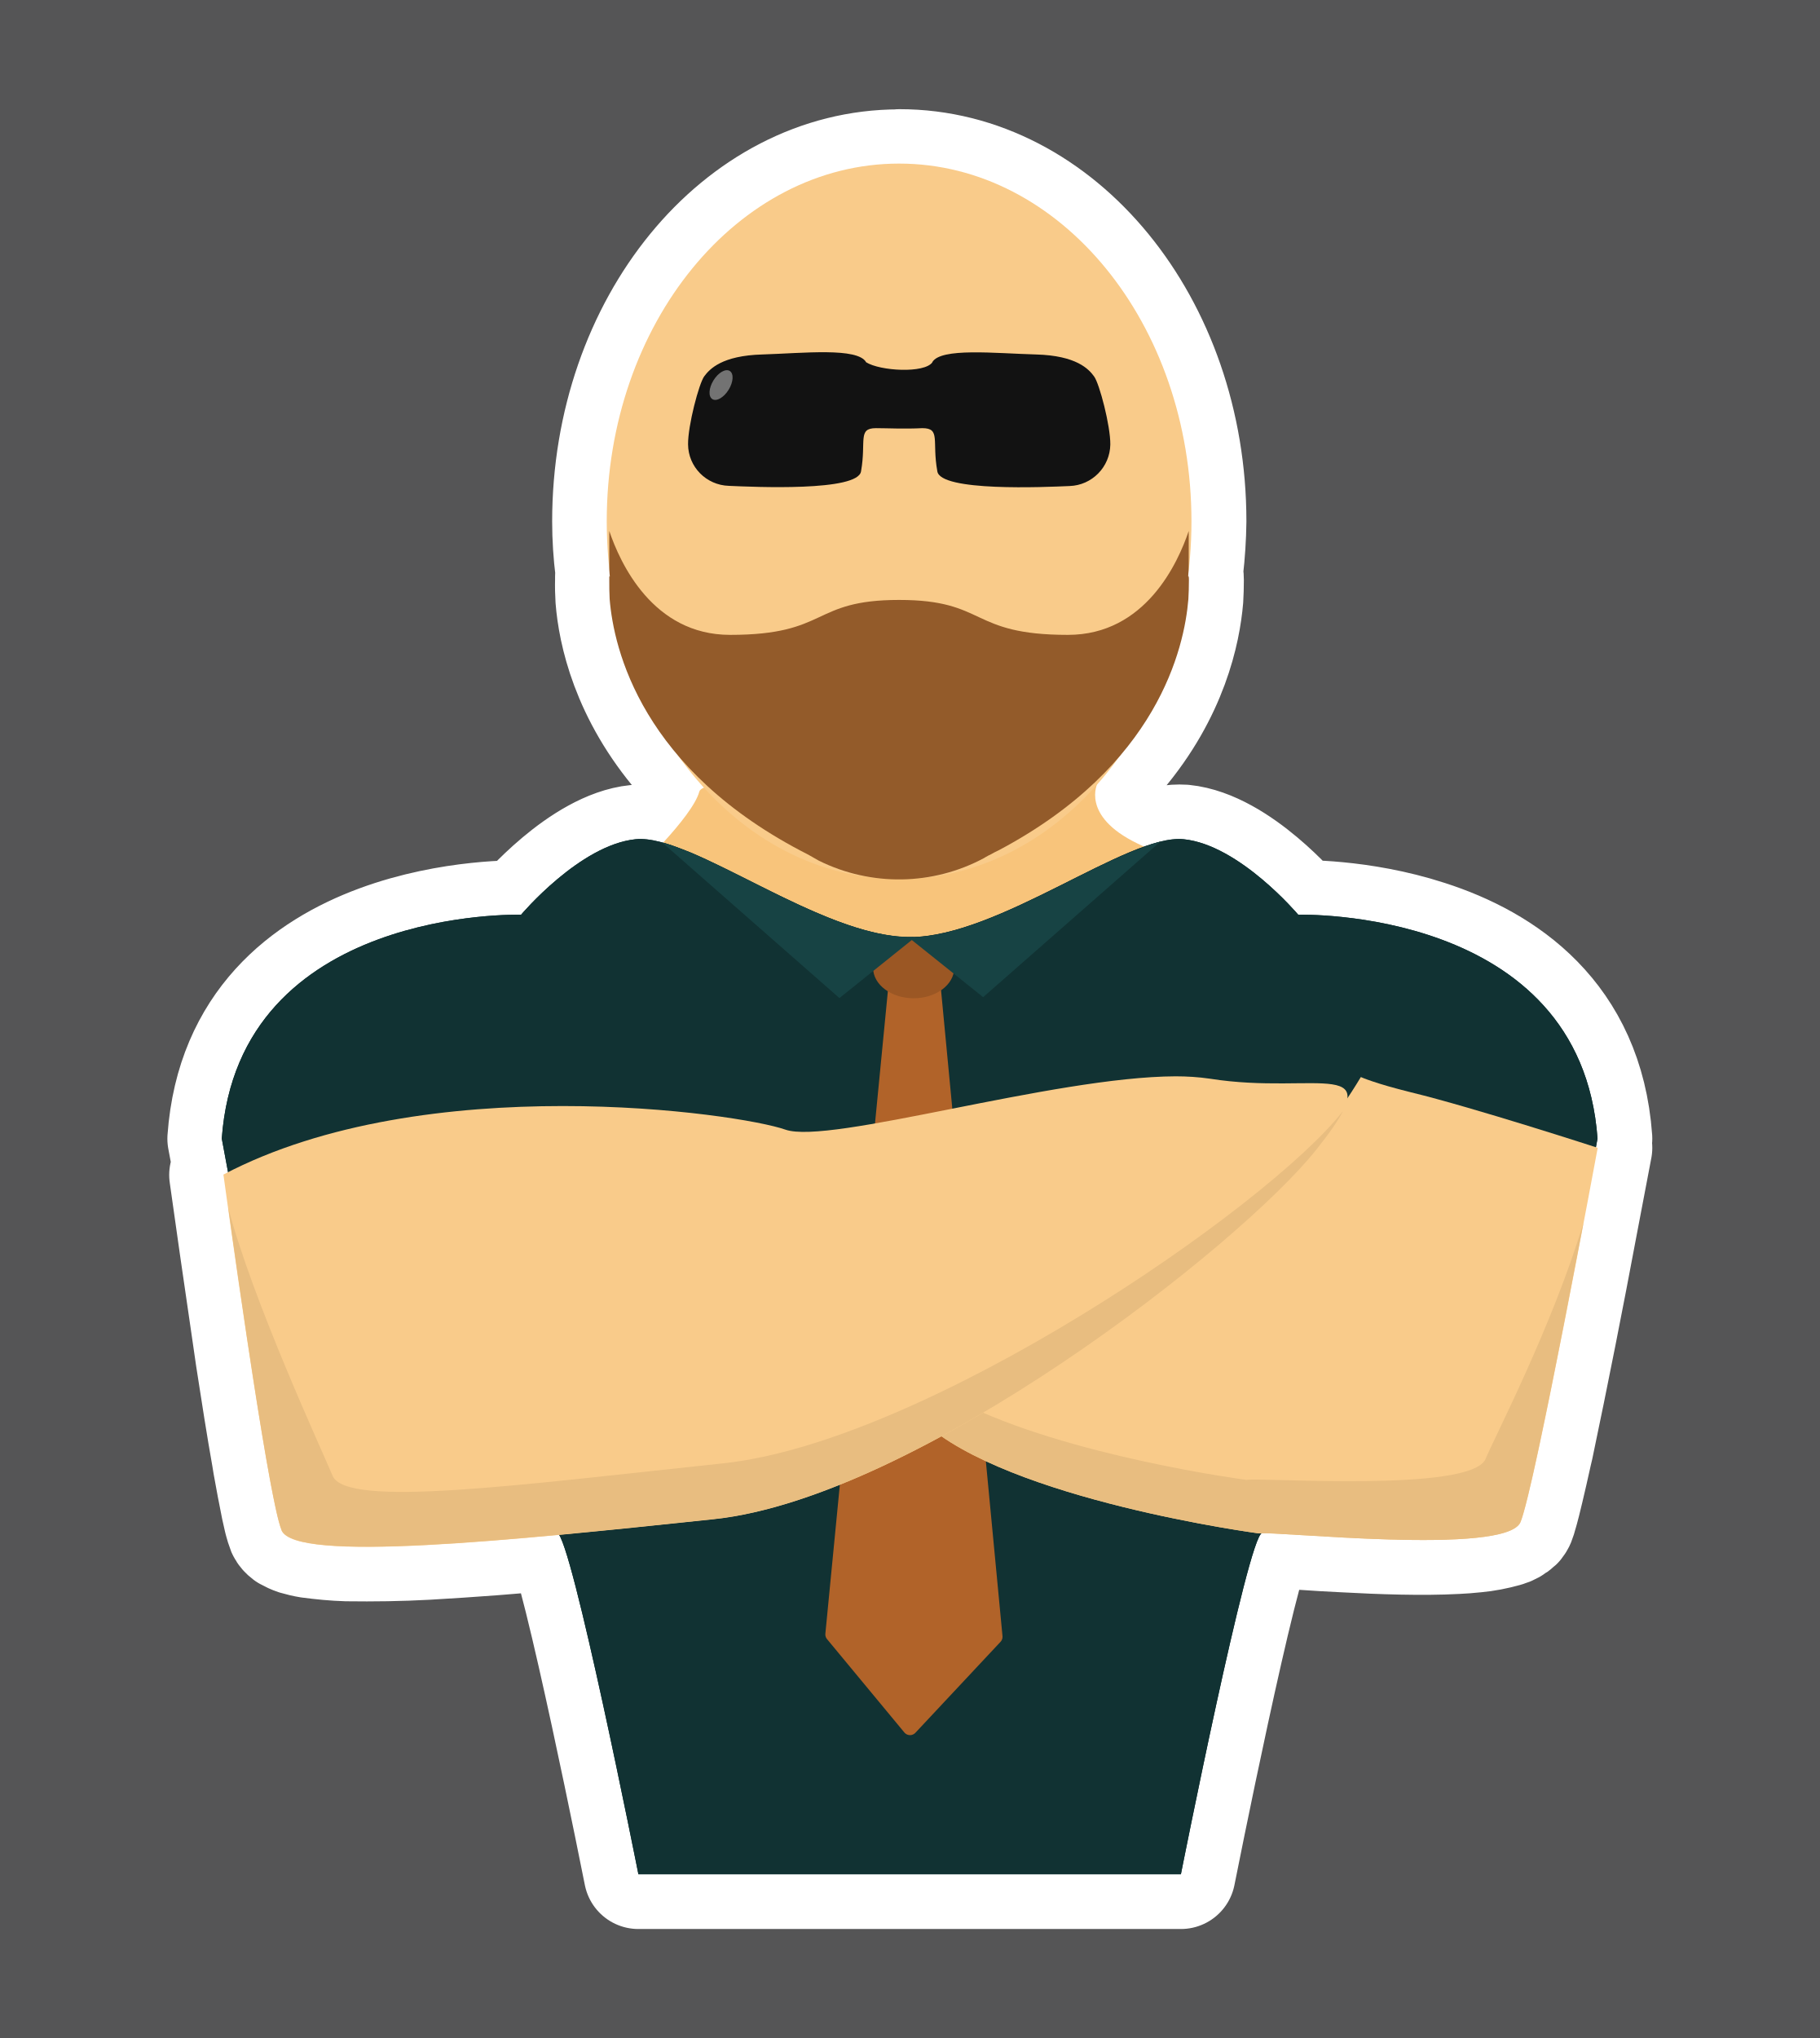
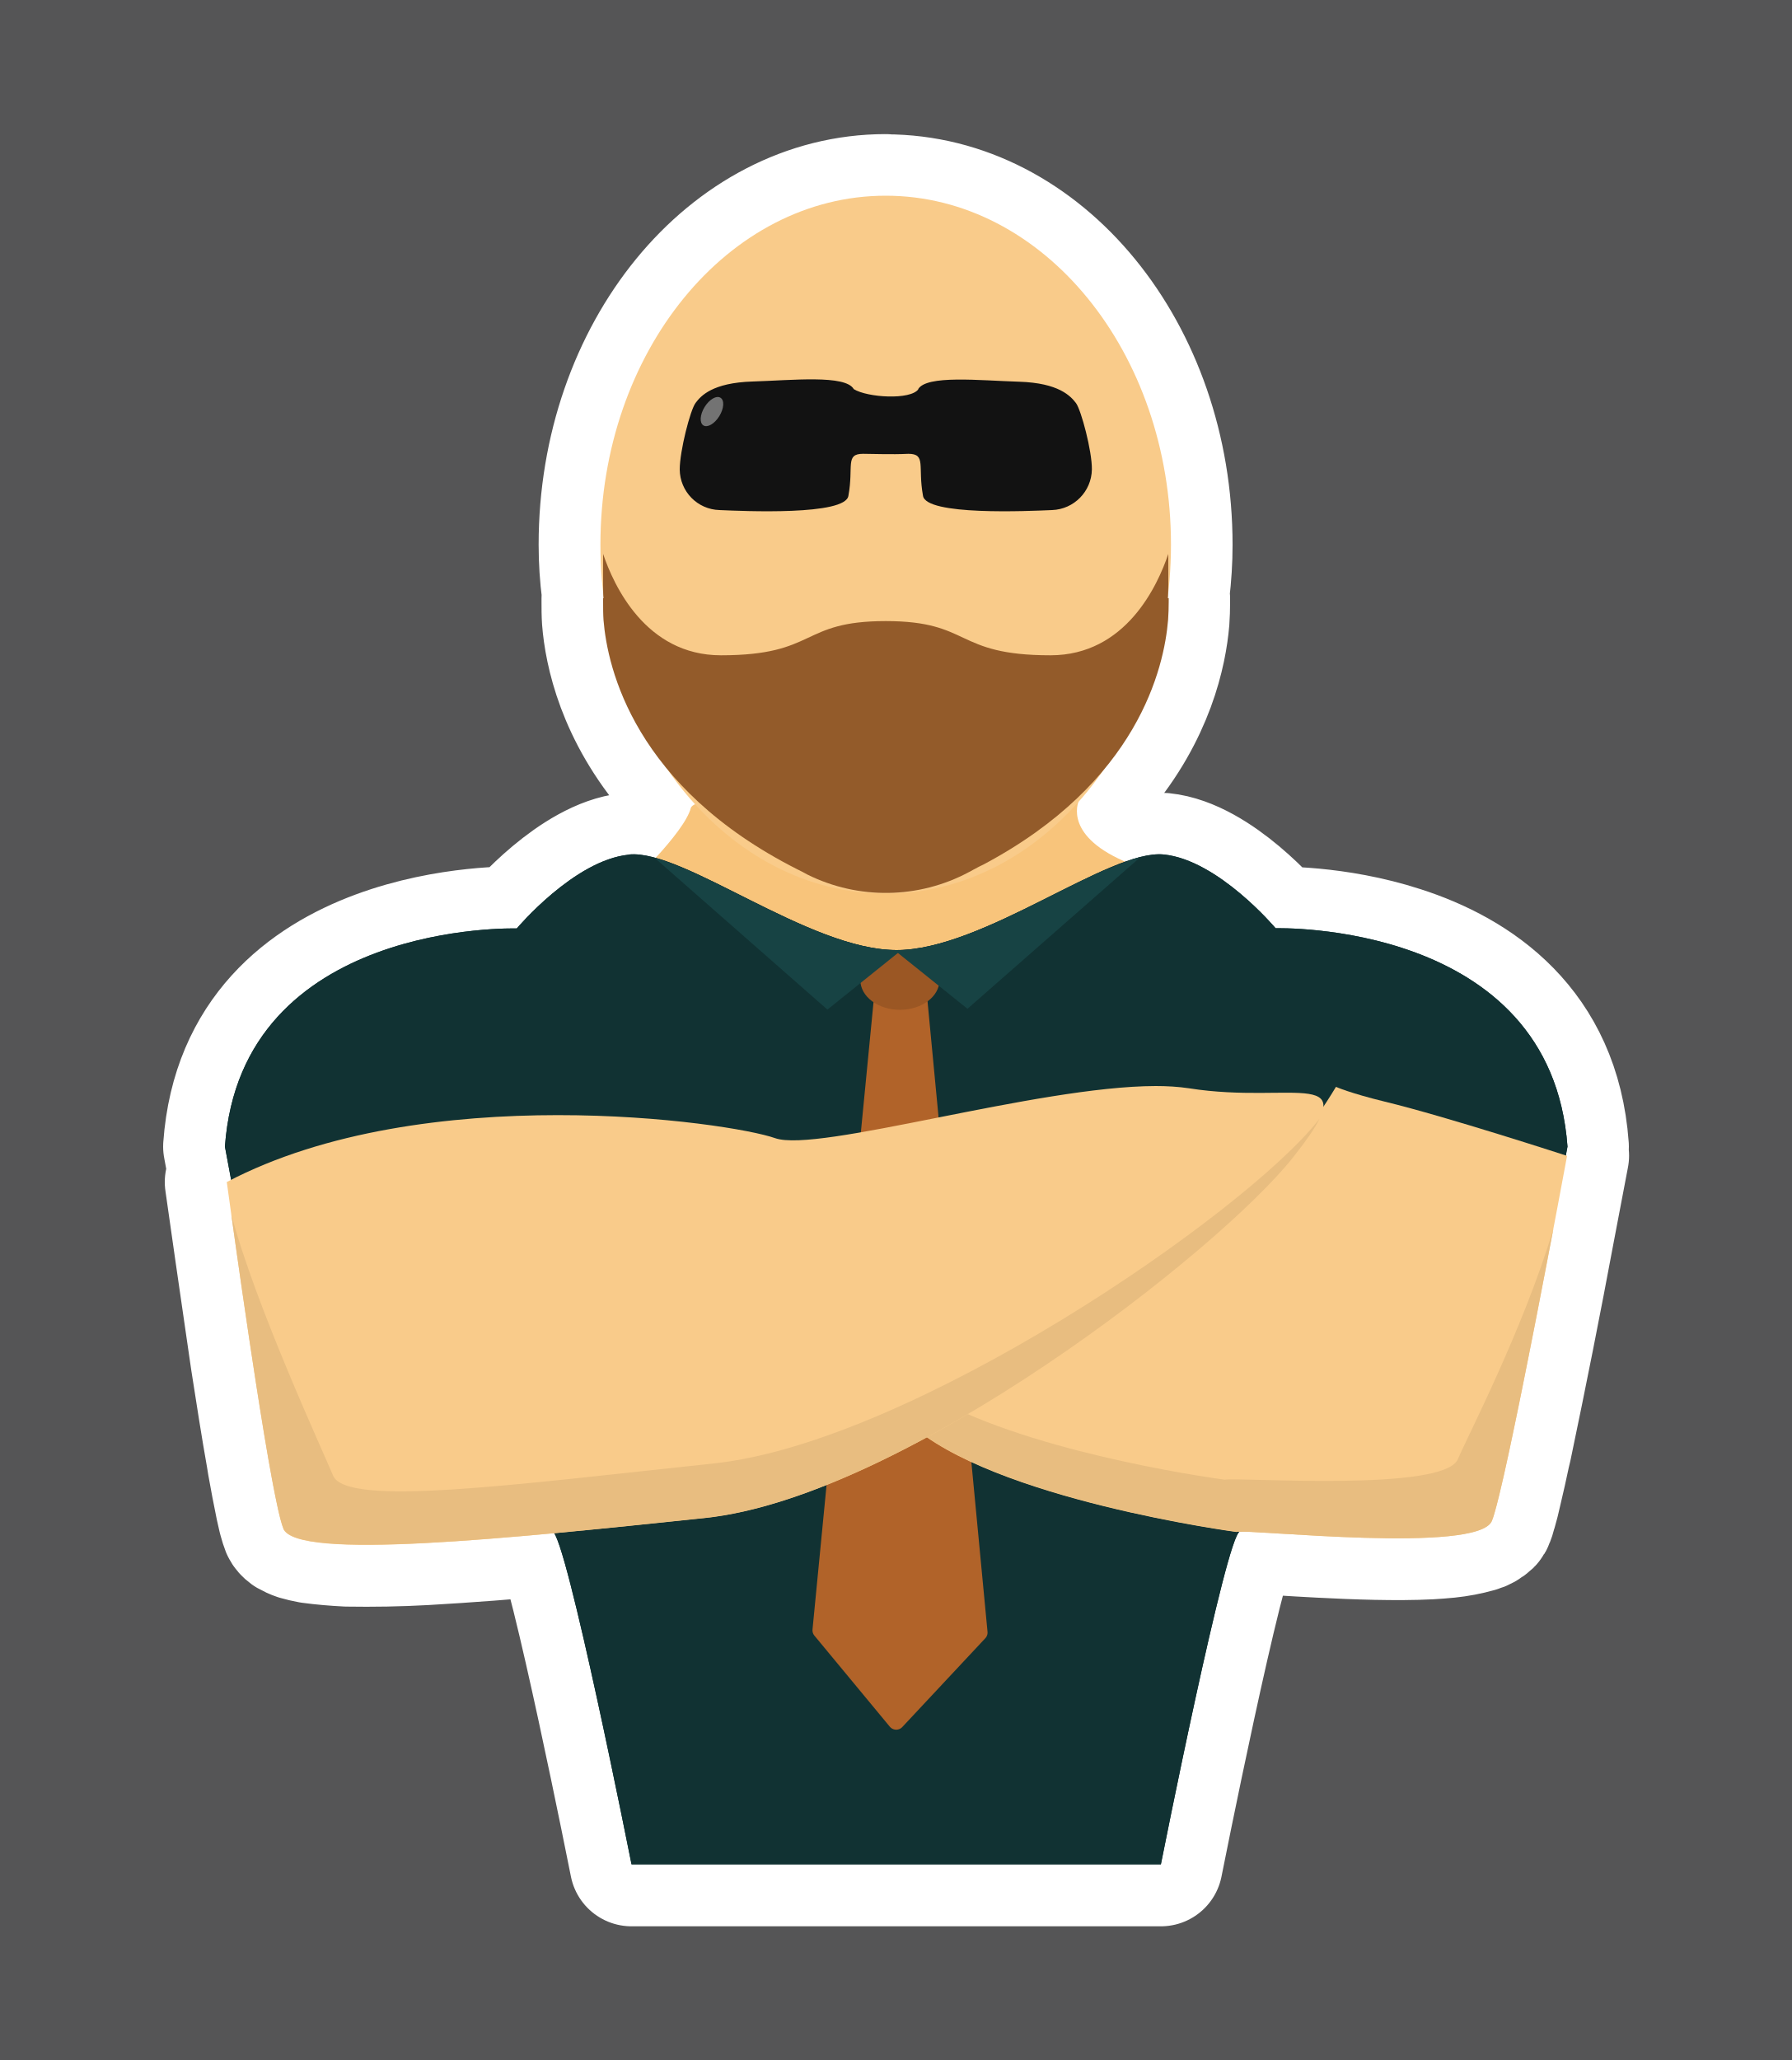
- <svg xmlns="http://www.w3.org/2000/svg" width="100" height="112" viewBox="0 0 100 112">
-   <g id="Aufstellung">
-     <rect id="Hintergrund" x="-6" y="0" width="112" height="112" rx="6" ry="6" fill="#555556" />
+ <svg xmlns="http://www.w3.org/2000/svg" width="87" height="100" viewBox="0 0 87 100">
+   <g id="Hintergrund">
+     <rect id="Hintergrund-2" data-name="Hintergrund" width="87" height="100" fill="#555556" />
  </g>
  <g id="bodyguard">
-     <path d="M49.42,9.01c-8.88,0-16.07,8.79-16.07,19.65h0c0,.9.06,1.8.17,2.69,0,.11,0,.23.02.34h-.03v.2c-.01.35,0,.7.02,1.04.14,1.78.84,5.22,3.84,8.69.42.59.87,1.14,1.34,1.67-.14.06-.24.14-.26.21-.2.73-1.13,1.88-2,2.83-.49-.16-1-.22-1.5-.2-3.07.31-6.3,4.15-6.3,4.15,0,0-15.53-.46-16.45,12.3l.35,1.87-.25.12c.38,2.69.76,5.38,1.16,8.07l.29,2c.3,1.94.59,3.8.88,5.43l.07.43c.14.79.29,1.58.45,2.37l.14.62.03.12c.06.21.11.39.16.51.05.11.14.21.26.3.16.09.33.17.51.23.24.07.49.13.74.17.69.09,1.38.16,2.08.18,1.46.02,2.92,0,4.38-.08,2.44-.14,4.87-.32,7.29-.56.94,1.46,4.35,18.65,4.35,18.65h29.82s3.46-17.46,4.37-18.69c.02-.02.04-.04.06-.05.14,0,.35,0,.67.02l1.66.09c.67.05,1.42.09,2.22.13,2,.11,4.3.19,6.16.09.37-.02.72-.04,1.06-.08.56-.05,1.11-.16,1.65-.31.26-.07.51-.21.7-.39.04-.05.08-.11.11-.17.06-.15.11-.31.15-.47l.06-.21.1-.38.18-.74c.14-.57.28-1.22.45-1.97l.08-.34c.86-4.09,1.67-8.2,2.44-12.31l.79-4.15-.09-.03.09-.48c-.49-6.78-5.09-9.83-9.32-11.19-3.72-1.21-7.13-1.11-7.13-1.11,0,0-3.22-3.84-6.3-4.15-.32-.02-.65,0-.96.06-.12.02-.23.05-.35.08-.15.04-.3.09-.45.14h-.01l-.38.12-.4-.19c-2.73-1.32-2.35-2.86-2.21-3.23.45-.5.87-1.03,1.27-1.58,2.93-3.44,3.61-6.84,3.76-8.61.02-.34.03-.68.03-1.03,0-.13-.01-.2-.01-.2h-.03c0-.12,0-.24.01-.37.1-.88.16-1.77.17-2.66,0-10.85-7.2-19.65-16.07-19.65h0Z" fill="#f8c47b" stroke="#fff" stroke-linejoin="round" stroke-width="6" />
-     <g>
-       <path d="M34.84,47.95s3.22-3.03,3.6-4.45c.38-1.42,21.89-.47,21.89-.47,0,0-.95,1.8,2.18,3.32s5.5,2.08,5.5,2.08l-21.32,13.46-12.22-13.74.38-.19Z" fill="#f8c47b" />
-       <path d="M34.94,46.12c-3.07.31-6.3,4.15-6.3,4.15,0,0-15.52-.46-16.45,12.3,0,0,3.54,19.22,4.3,21.06.77,1.85,13.37.46,14.14.62.77.15,4.46,18.75,4.46,18.75h29.82s3.69-18.6,4.46-18.75c.77-.15,13.37,1.23,14.14-.62s4.3-21.06,4.3-21.06c-.92-12.76-16.45-12.3-16.45-12.3,0,0-3.23-3.84-6.3-4.15s-10.15,5.38-15.06,5.38-11.99-5.69-15.06-5.38h0Z" fill="#113233" fill-rule="evenodd" />
-       <ellipse cx="49.42" cy="28.65" rx="16.07" ry="19.66" fill="#f9cb8a" />
-       <path d="M51.24,19.91c.46-.82,3.46-.49,5.7-.43s2.91.81,3.2,1.21c.29.39.9,2.71.89,3.74-.02,1.24-1.01,2.24-2.24,2.28-1.34.06-7.14.32-7.27-.82-.3-1.65.2-2.36-.82-2.36-.98.05-1.95,0-2.55,0-1.02,0-.53.71-.82,2.36-.13,1.14-5.93.87-7.27.81-1.24-.04-2.23-1.04-2.24-2.28-.01-1.03.6-3.35.89-3.74.29-.39.96-1.14,3.2-1.2,2.24-.07,5.24-.4,5.7.43.77.48,3.2.62,3.64,0h0Z" fill="#121212" fill-rule="evenodd" />
-       <ellipse cx="39.63" cy="21.16" rx=".91" ry=".49" transform="translate(.83 43.8) rotate(-58.36)" fill="#737373" />
-       <path d="M34.94,46.12c-3.07.31-6.3,4.15-6.3,4.15,0,0-15.52-.46-16.45,12.3,0,0,3.54,19.22,4.3,21.06.77,1.85,13.37.46,14.14.62.77.15,4.46,18.75,4.46,18.75h29.82s3.69-18.6,4.46-18.75c.77-.15,13.37,1.23,14.14-.62s4.3-21.06,4.3-21.06c-.92-12.76-16.45-12.3-16.45-12.3,0,0-3.23-3.84-6.3-4.15s-10.15,5.38-15.06,5.38-11.99-5.69-15.06-5.38h0Z" fill="#113233" fill-rule="evenodd" />
-       <path d="M49.23,54.26l-3.46,35.56,4.25,5.13,4.68-5-3.4-35.73-2.07.05Z" fill="#b16329" stroke="#b16329" stroke-linejoin="round" stroke-width=".81" />
-       <path d="M69.21,84.27c.79-.15,13.59,1.25,14.37-.62s4.24-20.57,4.24-20.57c0,0-6.8-2.21-10.26-3.05-1.99-.49-2.76-.84-2.76-.84-5.38,8.96-15.03,14.04-24.08,18.93,4.69,4.32,18.48,6.15,18.48,6.15h0Z" fill="#f9cb8a" />
-       <path d="M87.03,67.22c-1.72,5.7-4.89,11.78-5.37,12.95-.78,1.87-12.35,1.01-13.14,1.16,0,0-9.89-1.3-15.78-4.3l-2.02,1.09c4.69,4.32,18.48,6.15,18.48,6.15.79-.15,13.59,1.25,14.37-.62.55-1.32,2.39-10.83,3.46-16.42h0Z" fill="#e8bd80" />
-       <path d="M15.47,84.1c.75,1.8,12.58.57,23.76-.61,11.18-1.18,28.91-15,33.12-20.31,4.21-5.31.08-2.96-5.85-3.9-.62-.09-1.25-.13-1.88-.13-6.71.02-19.04,3.78-21.45,2.93-2.58-.91-19.78-3.37-30.89,2.47,0,0,2.41,17.66,3.19,19.53h0Z" fill="#f9cb8a" fill-rule="evenodd" />
-       <path d="M73.84,61.03l-.06.08c-4.21,5.31-22.86,18.13-34.04,19.31-11.18,1.18-20.71,2.48-21.46.68-.56-1.35-4.39-9.6-5.73-14.71.57,4.09,2.28,16.14,2.93,17.7.75,1.8,12.58.57,23.76-.61s28.91-15,33.12-20.31c.75-.94,1.22-1.63,1.48-2.15h0Z" fill="#e8bd80" fill-rule="evenodd" />
-       <path d="M65.34,31.68h-.03c.02-.24.03-.48.03-.72v-1.78c-.59,1.75-2.38,5.71-6.64,5.71-5.46,0-4.42-1.92-9.28-1.92s-3.83,1.92-9.29,1.92c-4.25,0-6.05-3.96-6.64-5.71v1.78c0,.24,0,.48.03.72h-.03v.2c0,.35,0,.7.02,1.04.22,2.73,1.74,9.4,10.92,14.05l.07.04s.09.05.16.09l.05.03c.08.05.18.1.3.17,2.87,1.42,6.25,1.37,9.07-.14l.05-.03.05-.03c.07-.04.12-.07.16-.09l.07-.03c.18-.1.34-.19.5-.26,8.73-4.63,10.19-11.11,10.41-13.79.02-.34.03-.68.03-1.04,0-.07,0-.13-.01-.2" fill="#935b2a" />
-       <ellipse cx="50.22" cy="53.19" rx="2.23" ry="1.67" fill="#9b5724" />
-       <path d="M36.41,46.31l9.73,8.54,4.14-3.32-.1-.04c-.06,0-.12,0-.18,0-3.65,0-8.48-3.12-11.98-4.62l-1.17-.44c-.15-.05-.29-.09-.44-.13h0Z" fill="#174344" />
-       <path d="M63.75,46.26c-.15.04-.31.09-.46.14l-1.46.56c-3.49,1.51-8.23,4.55-11.82,4.55h-.08s4.11,3.29,4.11,3.29l9.72-8.53Z" fill="#174344" />
-     </g>
+     <path d="M43,9.51c-7.65,0-13.85,7.58-13.85,16.93h0c0,.78.05,1.55.15,2.32,0,.1,0,.2.01.29h-.02v.17c0,.3,0,.6.02.89.12,1.53.72,4.5,3.31,7.49.36.51.75.99,1.16,1.44-.12.06-.21.12-.23.18-.17.63-.98,1.62-1.73,2.44-.42-.13-.86-.19-1.3-.17-2.65.27-5.43,3.57-5.43,3.57,0,0-13.38-.39-14.17,10.6l.3,1.61-.22.11c.33,2.32.66,4.63,1,6.95l.25,1.72c.26,1.67.51,3.28.76,4.68l.06.37c.12.68.25,1.36.39,2.04l.12.53.03.11c.05.18.1.34.14.44.04.09.12.18.23.26.14.08.29.15.44.2.21.06.42.11.64.15.59.08,1.19.13,1.79.16,1.26.02,2.52,0,3.77-.07,2.1-.12,4.19-.28,6.29-.48.81,1.25,3.75,16.07,3.75,16.07h25.7s2.98-15.04,3.77-16.1c.01-.02.03-.04.06-.05.12,0,.3,0,.57.01l1.43.08c.57.04,1.22.07,1.91.11,1.73.09,3.71.16,5.31.08.32-.02.62-.04.91-.07.48-.05.96-.14,1.42-.27.23-.06.44-.18.61-.34.04-.04.07-.09.09-.15.05-.13.1-.27.13-.4l.05-.18.09-.33.15-.64c.12-.49.24-1.05.38-1.7l.07-.29c.74-3.53,1.44-7.06,2.1-10.6l.68-3.57-.08-.03.07-.41c-.42-5.84-4.39-8.47-8.03-9.64-3.2-1.04-6.15-.95-6.15-.95,0,0-2.78-3.31-5.43-3.58-.28-.02-.56,0-.83.06-.1.02-.2.04-.3.07-.13.03-.26.07-.39.12h0l-.33.1-.35-.16c-2.35-1.14-2.03-2.47-1.91-2.78.38-.43.75-.88,1.09-1.36,2.52-2.96,3.11-5.89,3.24-7.42.02-.29.03-.59.03-.89,0-.11,0-.17,0-.17h-.02c0-.1,0-.21,0-.32.09-.76.14-1.52.14-2.29,0-9.35-6.2-16.93-13.85-16.93h0Z" fill="#f8c47b" stroke="#fff" stroke-linejoin="round" stroke-width="6" />
+     <path d="M30.44,43.06s2.78-2.61,3.1-3.84c.33-1.22,18.86-.41,18.86-.41,0,0-.82,1.55,1.88,2.86s4.74,1.8,4.74,1.8l-18.37,11.6-10.53-11.84.33-.16Z" fill="#f8c47b" />
+     <path d="M30.52,41.49c-2.65.27-5.43,3.58-5.43,3.58,0,0-13.38-.4-14.17,10.59,0,0,3.05,16.56,3.71,18.15.66,1.59,11.52.4,12.19.53.66.13,3.84,16.16,3.84,16.16h25.7s3.18-16.03,3.84-16.16c.66-.13,11.52,1.06,12.19-.53s3.71-18.15,3.71-18.15c-.8-10.99-14.17-10.6-14.17-10.6,0,0-2.78-3.31-5.43-3.58s-8.74,4.64-12.98,4.64-10.33-4.9-12.98-4.64h0Z" fill="#113233" fill-rule="evenodd" />
+     <ellipse cx="43" cy="26.44" rx="13.85" ry="16.94" fill="#f9cb8a" />
+     <path d="M44.57,18.9c.4-.71,2.98-.43,4.91-.37s2.5.7,2.76,1.04c.25.34.78,2.33.77,3.22-.02,1.07-.87,1.93-1.93,1.97-1.16.05-6.15.28-6.27-.7-.26-1.42.17-2.03-.71-2.03-.85.04-1.68,0-2.2,0-.88,0-.45.61-.71,2.03-.12.98-5.11.75-6.26.7-1.07-.03-1.92-.9-1.93-1.97,0-.89.51-2.89.77-3.23.25-.34.82-.98,2.76-1.04,1.93-.06,4.52-.34,4.92.37.66.41,2.76.54,3.14,0h0Z" fill="#121212" fill-rule="evenodd" />
+     <ellipse cx="34.57" cy="19.98" rx=".79" ry=".42" transform="translate(-.58 38.93) rotate(-58.36)" fill="#737373" />
+     <path d="M30.52,41.49c-2.65.27-5.43,3.58-5.43,3.58,0,0-13.38-.4-14.17,10.59,0,0,3.05,16.56,3.71,18.15.66,1.59,11.52.4,12.19.53.66.13,3.84,16.16,3.84,16.16h25.7s3.18-16.03,3.84-16.16c.66-.13,11.52,1.06,12.19-.53s3.71-18.15,3.71-18.15c-.8-10.99-14.17-10.6-14.17-10.6,0,0-2.78-3.31-5.43-3.58s-8.74,4.64-12.98,4.64-10.33-4.9-12.98-4.64h0Z" fill="#113233" fill-rule="evenodd" />
+     <path d="M42.83,48.5l-2.98,30.64,3.66,4.42,4.03-4.31-2.93-30.79-1.78.04Z" fill="#b16329" stroke="#b16329" stroke-linejoin="round" stroke-width=".81" />
+     <path d="M60.05,74.36c.68-.13,11.71,1.08,12.38-.53s3.65-17.72,3.65-17.72c0,0-5.86-1.91-8.84-2.63-1.72-.42-2.38-.72-2.38-.72-4.64,7.72-12.95,12.09-20.75,16.31,4.04,3.72,15.93,5.3,15.93,5.3h0Z" fill="#f9cb8a" />
+     <path d="M75.41,59.67c-1.48,4.91-4.21,10.15-4.63,11.16-.67,1.61-10.64.87-11.32,1,0,0-8.53-1.12-13.6-3.71l-1.74.94c4.04,3.72,15.93,5.3,15.93,5.3.68-.13,11.71,1.08,12.38-.53.47-1.14,2.06-9.33,2.98-14.15h0Z" fill="#e8bd80" />
+     <path d="M13.75,74.21c.65,1.55,10.84.49,20.48-.52,9.64-1.02,24.91-12.93,28.54-17.5,3.63-4.57.07-2.55-5.04-3.36-.54-.08-1.08-.11-1.62-.11-5.78.01-16.41,3.26-18.48,2.53-2.23-.79-17.05-2.9-26.62,2.13,0,0,2.07,15.22,2.75,16.83h0Z" fill="#f9cb8a" fill-rule="evenodd" />
+     <path d="M64.04,54.33l-.05.07c-3.63,4.57-19.7,15.62-29.33,16.64-9.64,1.02-17.84,2.14-18.49.59-.48-1.16-3.78-8.28-4.94-12.68.49,3.53,1.96,13.91,2.53,15.25.65,1.55,10.84.5,20.48-.52,9.64-1.02,24.91-12.92,28.54-17.5.64-.81,1.05-1.4,1.27-1.85h0Z" fill="#e8bd80" fill-rule="evenodd" />
+     <path d="M56.72,29.04h-.02c.01-.21.02-.41.02-.62v-1.53c-.51,1.51-2.05,4.92-5.72,4.92-4.7,0-3.81-1.66-8-1.66s-3.3,1.66-8,1.66c-3.66,0-5.21-3.41-5.72-4.92v1.53c0,.21,0,.41.02.62h-.02v.17c0,.3,0,.6.02.89.19,2.35,1.5,8.1,9.41,12.1l.06.03s.08.04.14.07l.04.02c.07.04.16.09.26.14,2.47,1.22,5.38,1.18,7.82-.12l.04-.02.04-.02c.06-.03.11-.06.14-.08l.06-.03c.15-.08.29-.16.43-.22,7.52-3.99,8.78-9.57,8.97-11.88.02-.29.03-.59.03-.89,0-.06,0-.12,0-.17" fill="#935b2a" />
+     <ellipse cx="43.69" cy="47.58" rx="1.92" ry="1.44" fill="#9b5724" />
+     <path d="M31.79,41.65l8.38,7.36,3.56-2.86-.08-.03c-.05,0-.1,0-.15,0-3.14,0-7.3-2.69-10.33-3.98l-1.01-.38c-.13-.04-.25-.08-.38-.12h0Z" fill="#174344" />
+     <path d="M55.35,41.61c-.13.03-.27.08-.4.12l-1.26.48c-3.01,1.3-7.09,3.92-10.19,3.92h-.07s3.54,2.84,3.54,2.84l8.38-7.35Z" fill="#174344" />
  </g>
</svg>
